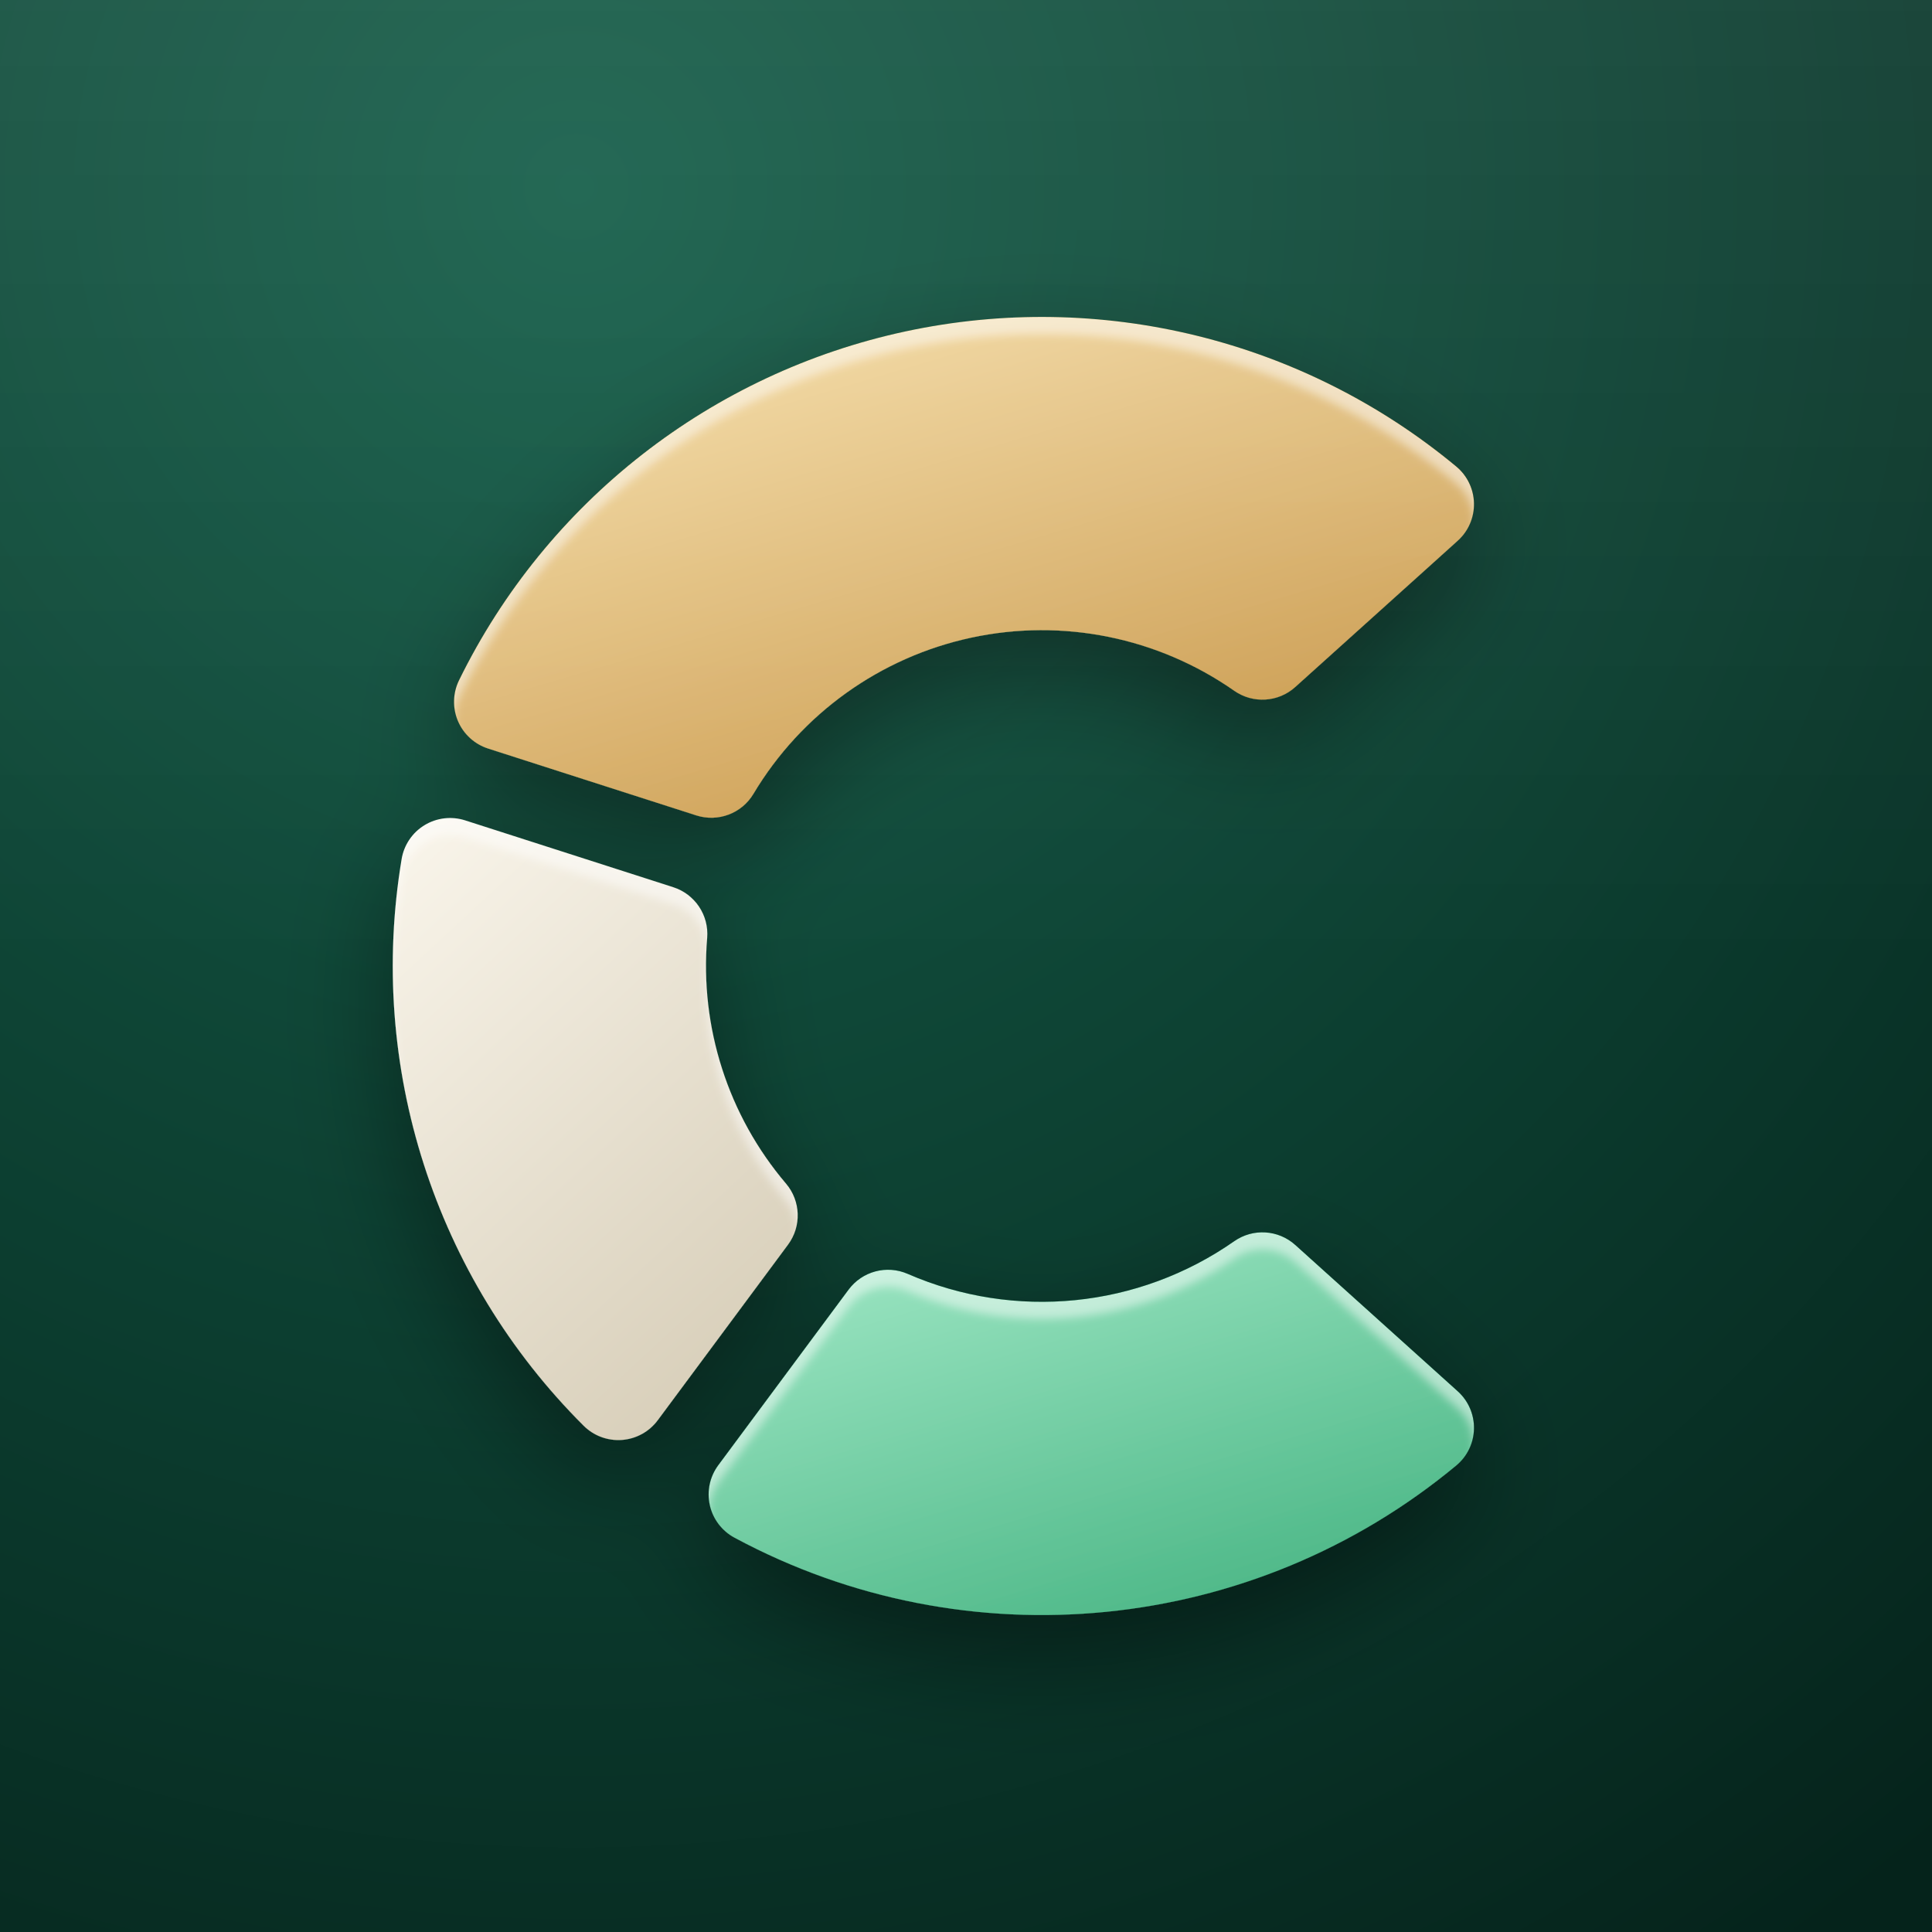
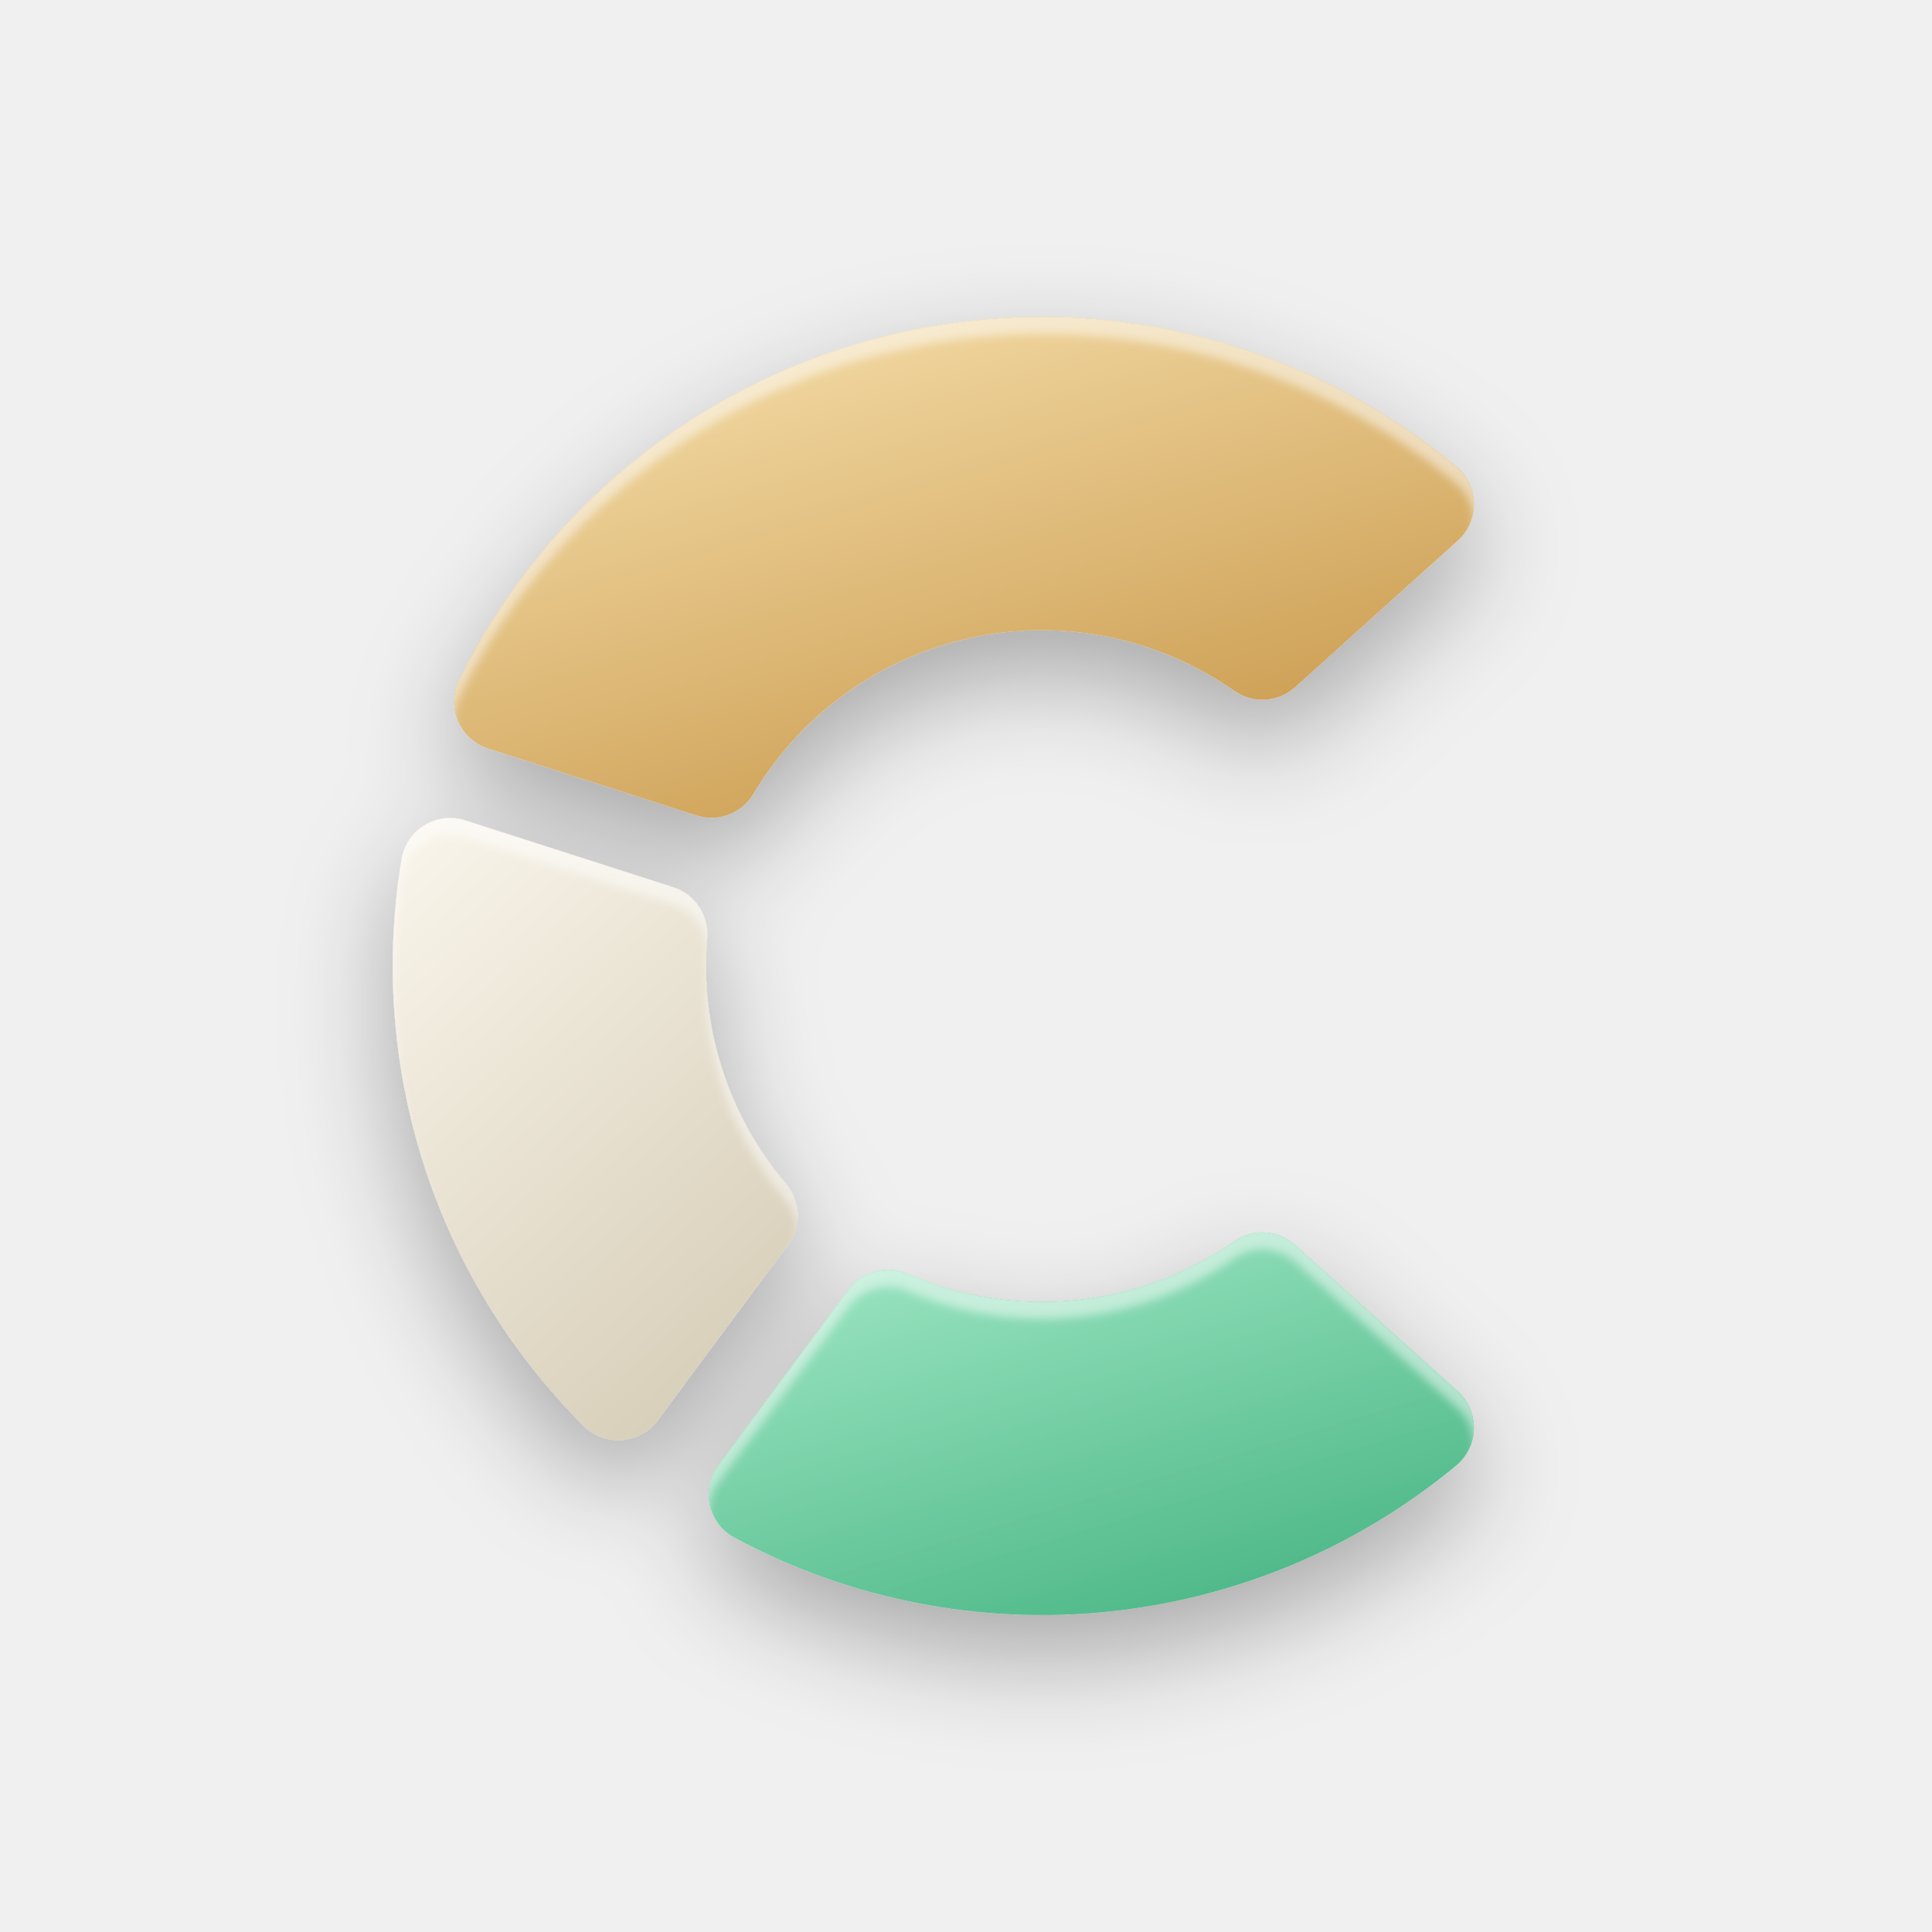
<svg xmlns="http://www.w3.org/2000/svg" width="1024" height="1024" viewBox="0 0 1024 1024">
  <defs>
-     <radialGradient id="field" cx="0.3" cy="0.1" r="1.1">
-       <stop offset="0" stop-color="#17604B" />
-       <stop offset="0.55" stop-color="#0C3E30" />
-       <stop offset="1" stop-color="#05231B" />
-     </radialGradient>
-     <linearGradient id="sheen" x1="0" y1="0" x2="0" y2="1">
-       <stop offset="0" stop-color="#fff" stop-opacity="0.07" />
-       <stop offset="0.5" stop-color="#fff" stop-opacity="0" />
-     </linearGradient>
    <filter id="shadow" x="-25%" y="-25%" width="150%" height="150%">
-       <feDropShadow dx="0" dy="22" stdDeviation="28" flood-color="#000" flood-opacity="0.42" />
+       <feDropShadow dx="0" dy="22" stdDeviation="28" flood-color="#000" flood-opacity="0.3" />
    </filter>
    <filter id="soften" x="-5%" y="-5%" width="110%" height="110%">
      <feGaussianBlur stdDeviation="2.5" />
    </filter>
    <linearGradient id="seg0" x1="0" y1="0" x2="0.6" y2="1">
      <stop offset="0" stop-color="#A6EBCA" />
      <stop offset="1" stop-color="#4FB989" />
    </linearGradient>
    <clipPath id="clip0">
      <path d="M 771.84 776.74 A 344 344 0 0 1 389.29 814.99 A 26 26 0 0 1 380.72 776.59 L 449.8 683.52 A 26 26 0 0 1 481.06 675.18 A 178 178 0 0 0 654.19 657.87 A 26 26 0 0 1 686.49 659.85 L 772.63 737.41 A 26 26 0 0 1 771.84 776.74 Z" />
    </clipPath>
    <mask id="edge0" maskUnits="userSpaceOnUse" x="0" y="0" width="1024" height="1024">
      <path d="M 771.84 776.74 A 344 344 0 0 1 389.29 814.99 A 26 26 0 0 1 380.72 776.59 L 449.8 683.52 A 26 26 0 0 1 481.06 675.18 A 178 178 0 0 0 654.19 657.87 A 26 26 0 0 1 686.49 659.85 L 772.63 737.41 A 26 26 0 0 1 771.84 776.74 Z" fill="#fff" />
      <path d="M 771.84 776.74 A 344 344 0 0 1 389.29 814.99 A 26 26 0 0 1 380.72 776.59 L 449.8 683.52 A 26 26 0 0 1 481.06 675.18 A 178 178 0 0 0 654.19 657.87 A 26 26 0 0 1 686.49 659.85 L 772.63 737.41 A 26 26 0 0 1 771.84 776.74 Z" fill="#000" transform="translate(0 9)" filter="url(#soften)" />
    </mask>
    <linearGradient id="seg1" x1="0" y1="0" x2="0.6" y2="1">
      <stop offset="0" stop-color="#FAF6EC" />
      <stop offset="1" stop-color="#D9D0BB" />
    </linearGradient>
    <clipPath id="clip1">
      <path d="M 309.37 755.68 A 344 344 0 0 1 212.89 455.29 A 26 26 0 0 1 246.48 434.82 L 356.84 470.26 A 26 26 0 0 1 374.8 497.18 A 178 178 0 0 0 416.6 627.34 A 26 26 0 0 1 417.68 659.68 L 348.6 752.76 A 26 26 0 0 1 309.37 755.68 Z" />
    </clipPath>
    <mask id="edge1" maskUnits="userSpaceOnUse" x="0" y="0" width="1024" height="1024">
      <path d="M 309.37 755.68 A 344 344 0 0 1 212.89 455.29 A 26 26 0 0 1 246.48 434.82 L 356.84 470.26 A 26 26 0 0 1 374.8 497.18 A 178 178 0 0 0 416.6 627.34 A 26 26 0 0 1 417.68 659.68 L 348.6 752.76 A 26 26 0 0 1 309.37 755.68 Z" fill="#fff" />
      <path d="M 309.37 755.68 A 344 344 0 0 1 212.89 455.29 A 26 26 0 0 1 246.48 434.82 L 356.84 470.26 A 26 26 0 0 1 374.8 497.18 A 178 178 0 0 0 416.6 627.34 A 26 26 0 0 1 417.68 659.68 L 348.6 752.76 A 26 26 0 0 1 309.37 755.68 Z" fill="#000" transform="translate(0 9)" filter="url(#soften)" />
    </mask>
    <linearGradient id="seg2" x1="0" y1="0" x2="0.6" y2="1">
      <stop offset="0" stop-color="#F9E4B2" />
      <stop offset="1" stop-color="#CB9C50" />
    </linearGradient>
    <clipPath id="clip2">
      <path d="M 243.32 360.53 A 344 344 0 0 1 771.84 247.26 A 26 26 0 0 1 772.63 286.59 L 686.49 364.15 A 26 26 0 0 1 654.19 366.13 A 178 178 0 0 0 399.34 420.75 A 26 26 0 0 1 369.07 432.18 L 258.71 396.74 A 26 26 0 0 1 243.32 360.53 Z" />
    </clipPath>
    <mask id="edge2" maskUnits="userSpaceOnUse" x="0" y="0" width="1024" height="1024">
      <path d="M 243.32 360.53 A 344 344 0 0 1 771.84 247.26 A 26 26 0 0 1 772.63 286.59 L 686.49 364.15 A 26 26 0 0 1 654.19 366.13 A 178 178 0 0 0 399.34 420.75 A 26 26 0 0 1 369.07 432.18 L 258.71 396.74 A 26 26 0 0 1 243.32 360.53 Z" fill="#fff" />
      <path d="M 243.32 360.53 A 344 344 0 0 1 771.84 247.26 A 26 26 0 0 1 772.63 286.59 L 686.49 364.15 A 26 26 0 0 1 654.19 366.13 A 178 178 0 0 0 399.34 420.75 A 26 26 0 0 1 369.07 432.18 L 258.71 396.74 A 26 26 0 0 1 243.32 360.53 Z" fill="#000" transform="translate(0 9)" filter="url(#soften)" />
    </mask>
  </defs>
-   <rect width="1024" height="1024" fill="url(#field)" />
  <g filter="url(#shadow)">
    <path d="M 771.84 776.74 A 344 344 0 0 1 389.29 814.99 A 26 26 0 0 1 380.72 776.59 L 449.8 683.52 A 26 26 0 0 1 481.06 675.18 A 178 178 0 0 0 654.19 657.87 A 26 26 0 0 1 686.49 659.85 L 772.63 737.41 A 26 26 0 0 1 771.84 776.74 Z" fill="url(#seg0)" />
    <path d="M 309.37 755.68 A 344 344 0 0 1 212.89 455.29 A 26 26 0 0 1 246.48 434.82 L 356.84 470.26 A 26 26 0 0 1 374.8 497.18 A 178 178 0 0 0 416.6 627.34 A 26 26 0 0 1 417.68 659.68 L 348.6 752.76 A 26 26 0 0 1 309.37 755.68 Z" fill="url(#seg1)" />
    <path d="M 243.32 360.53 A 344 344 0 0 1 771.84 247.26 A 26 26 0 0 1 772.63 286.59 L 686.49 364.15 A 26 26 0 0 1 654.19 366.13 A 178 178 0 0 0 399.34 420.75 A 26 26 0 0 1 369.07 432.18 L 258.71 396.74 A 26 26 0 0 1 243.32 360.53 Z" fill="url(#seg2)" />
  </g>
  <g clip-path="url(#clip0)">
    <rect width="1024" height="1024" fill="#fff" fill-opacity="0.5" mask="url(#edge0)" />
  </g>
  <g clip-path="url(#clip1)">
    <rect width="1024" height="1024" fill="#fff" fill-opacity="0.5" mask="url(#edge1)" />
  </g>
  <g clip-path="url(#clip2)">
    <rect width="1024" height="1024" fill="#fff" fill-opacity="0.5" mask="url(#edge2)" />
  </g>
-   <rect width="1024" height="1024" fill="url(#sheen)" />
</svg>
